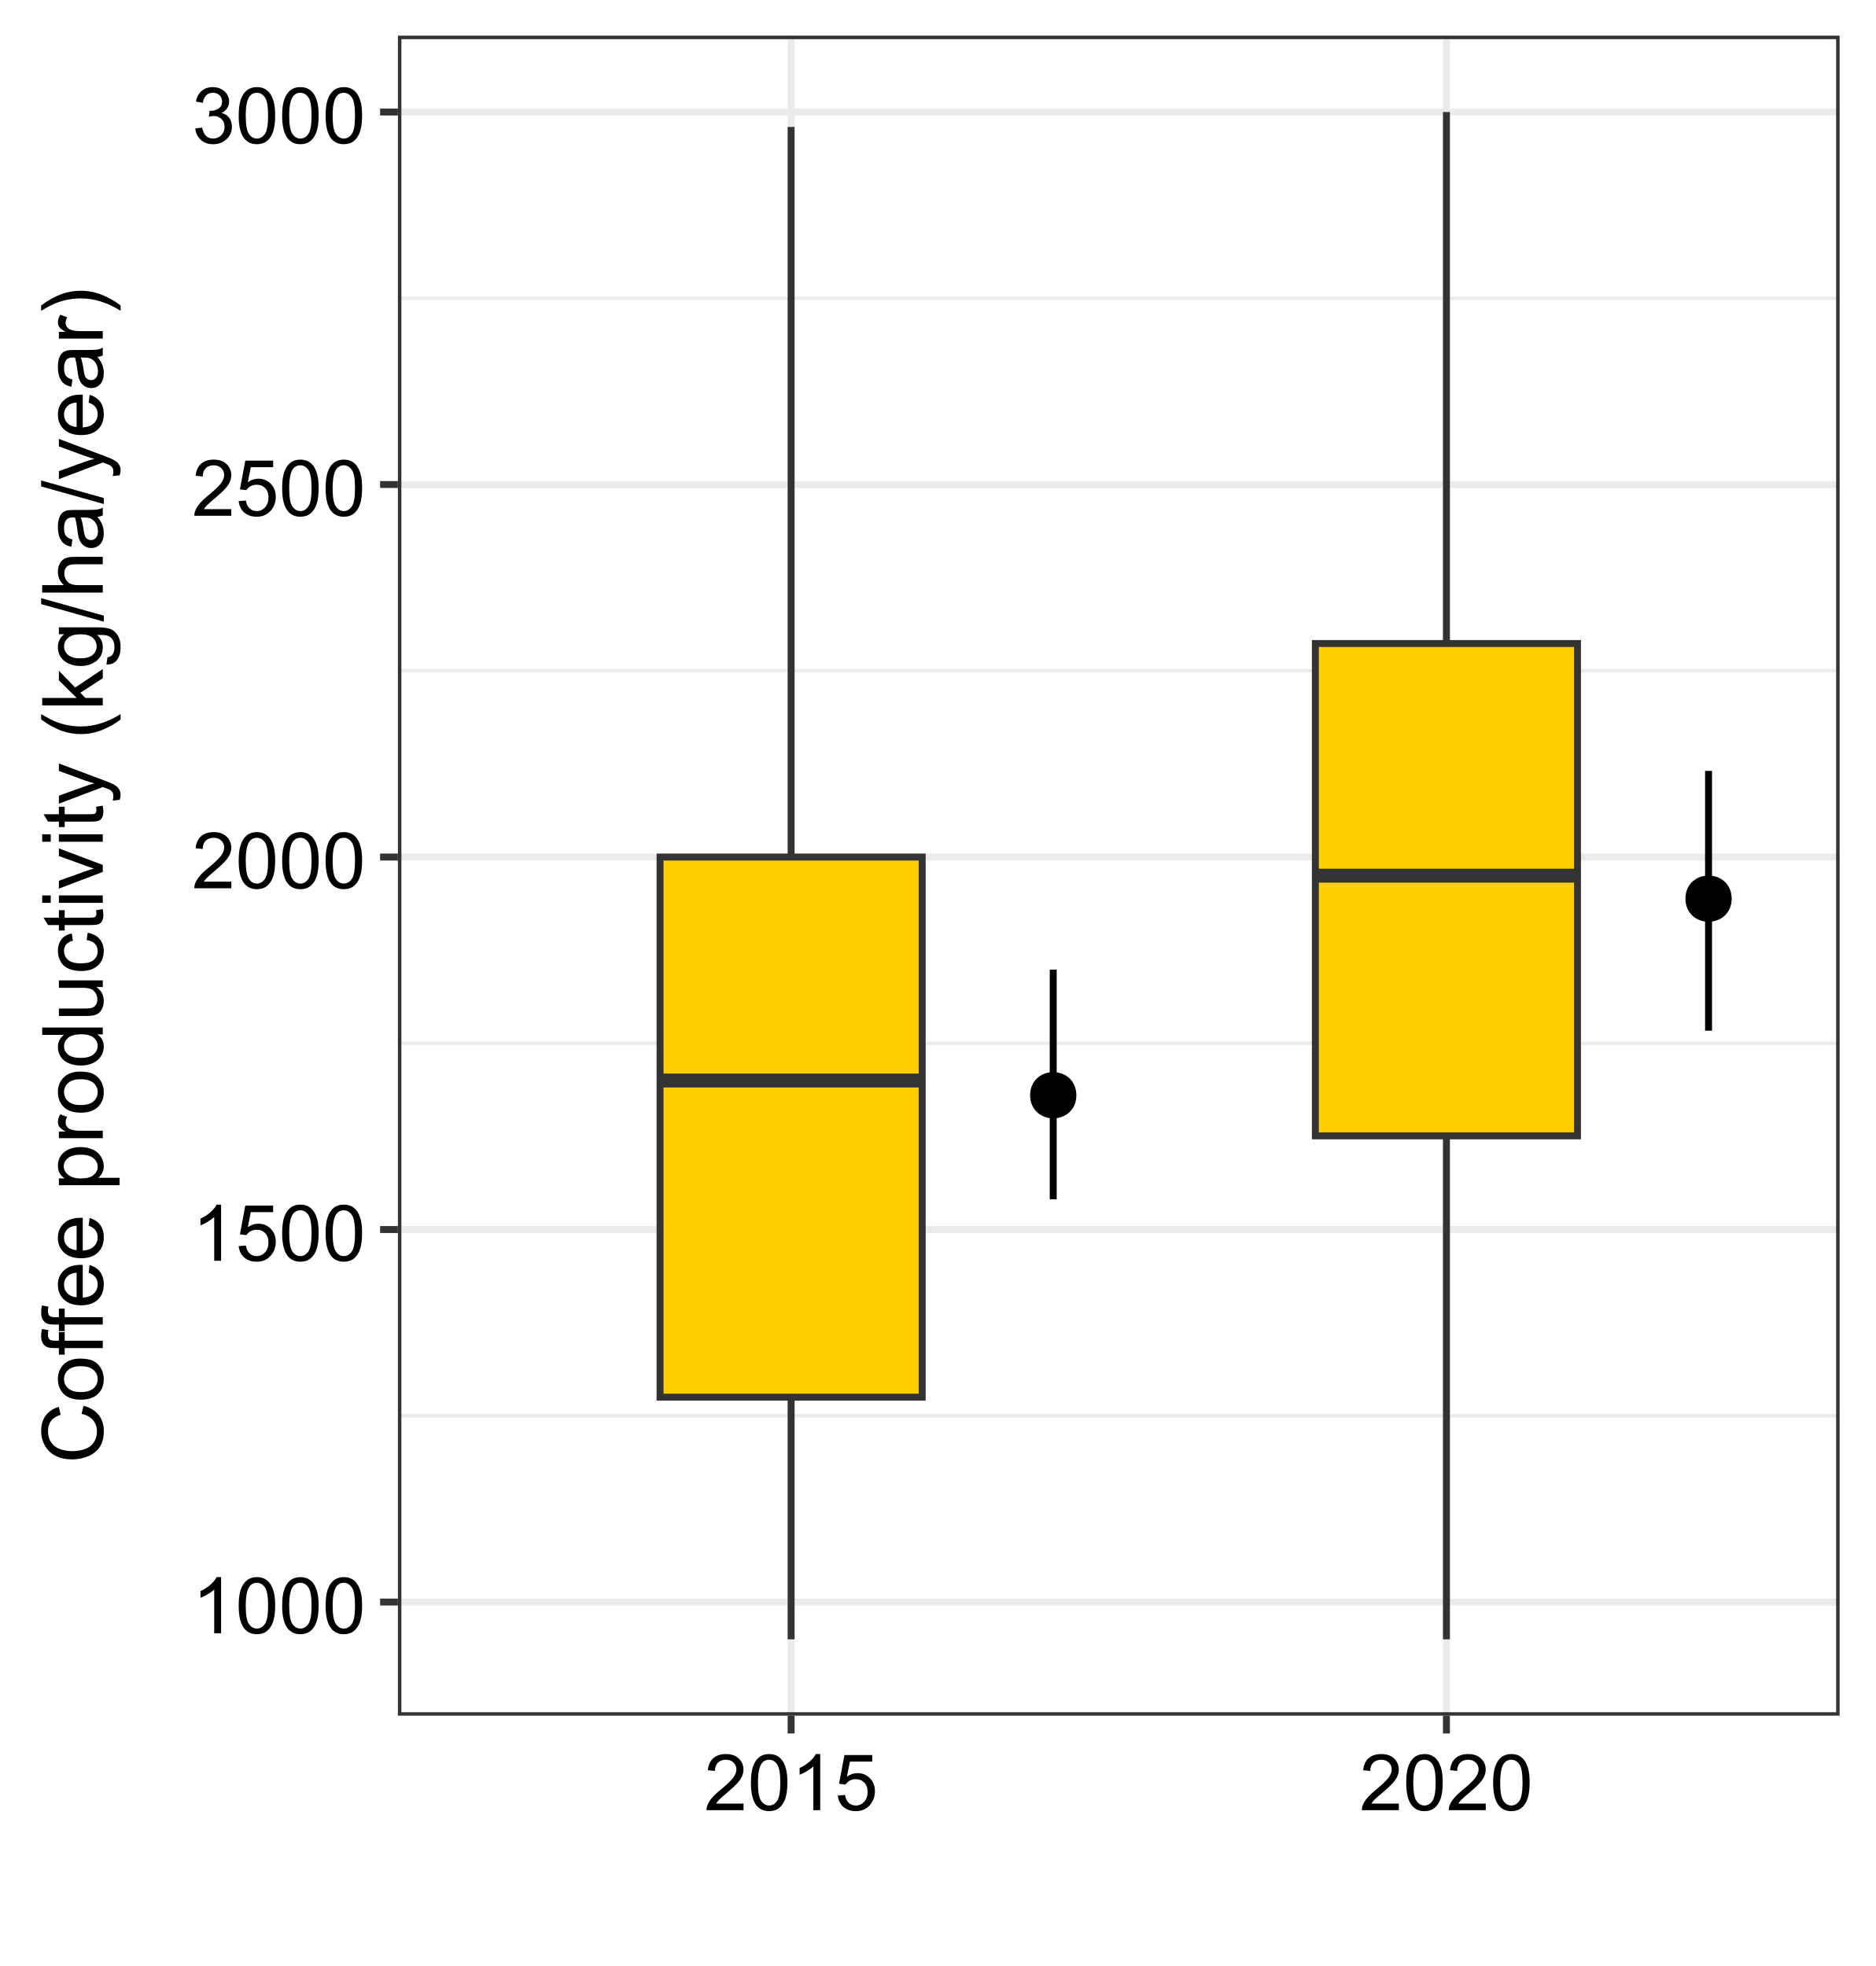
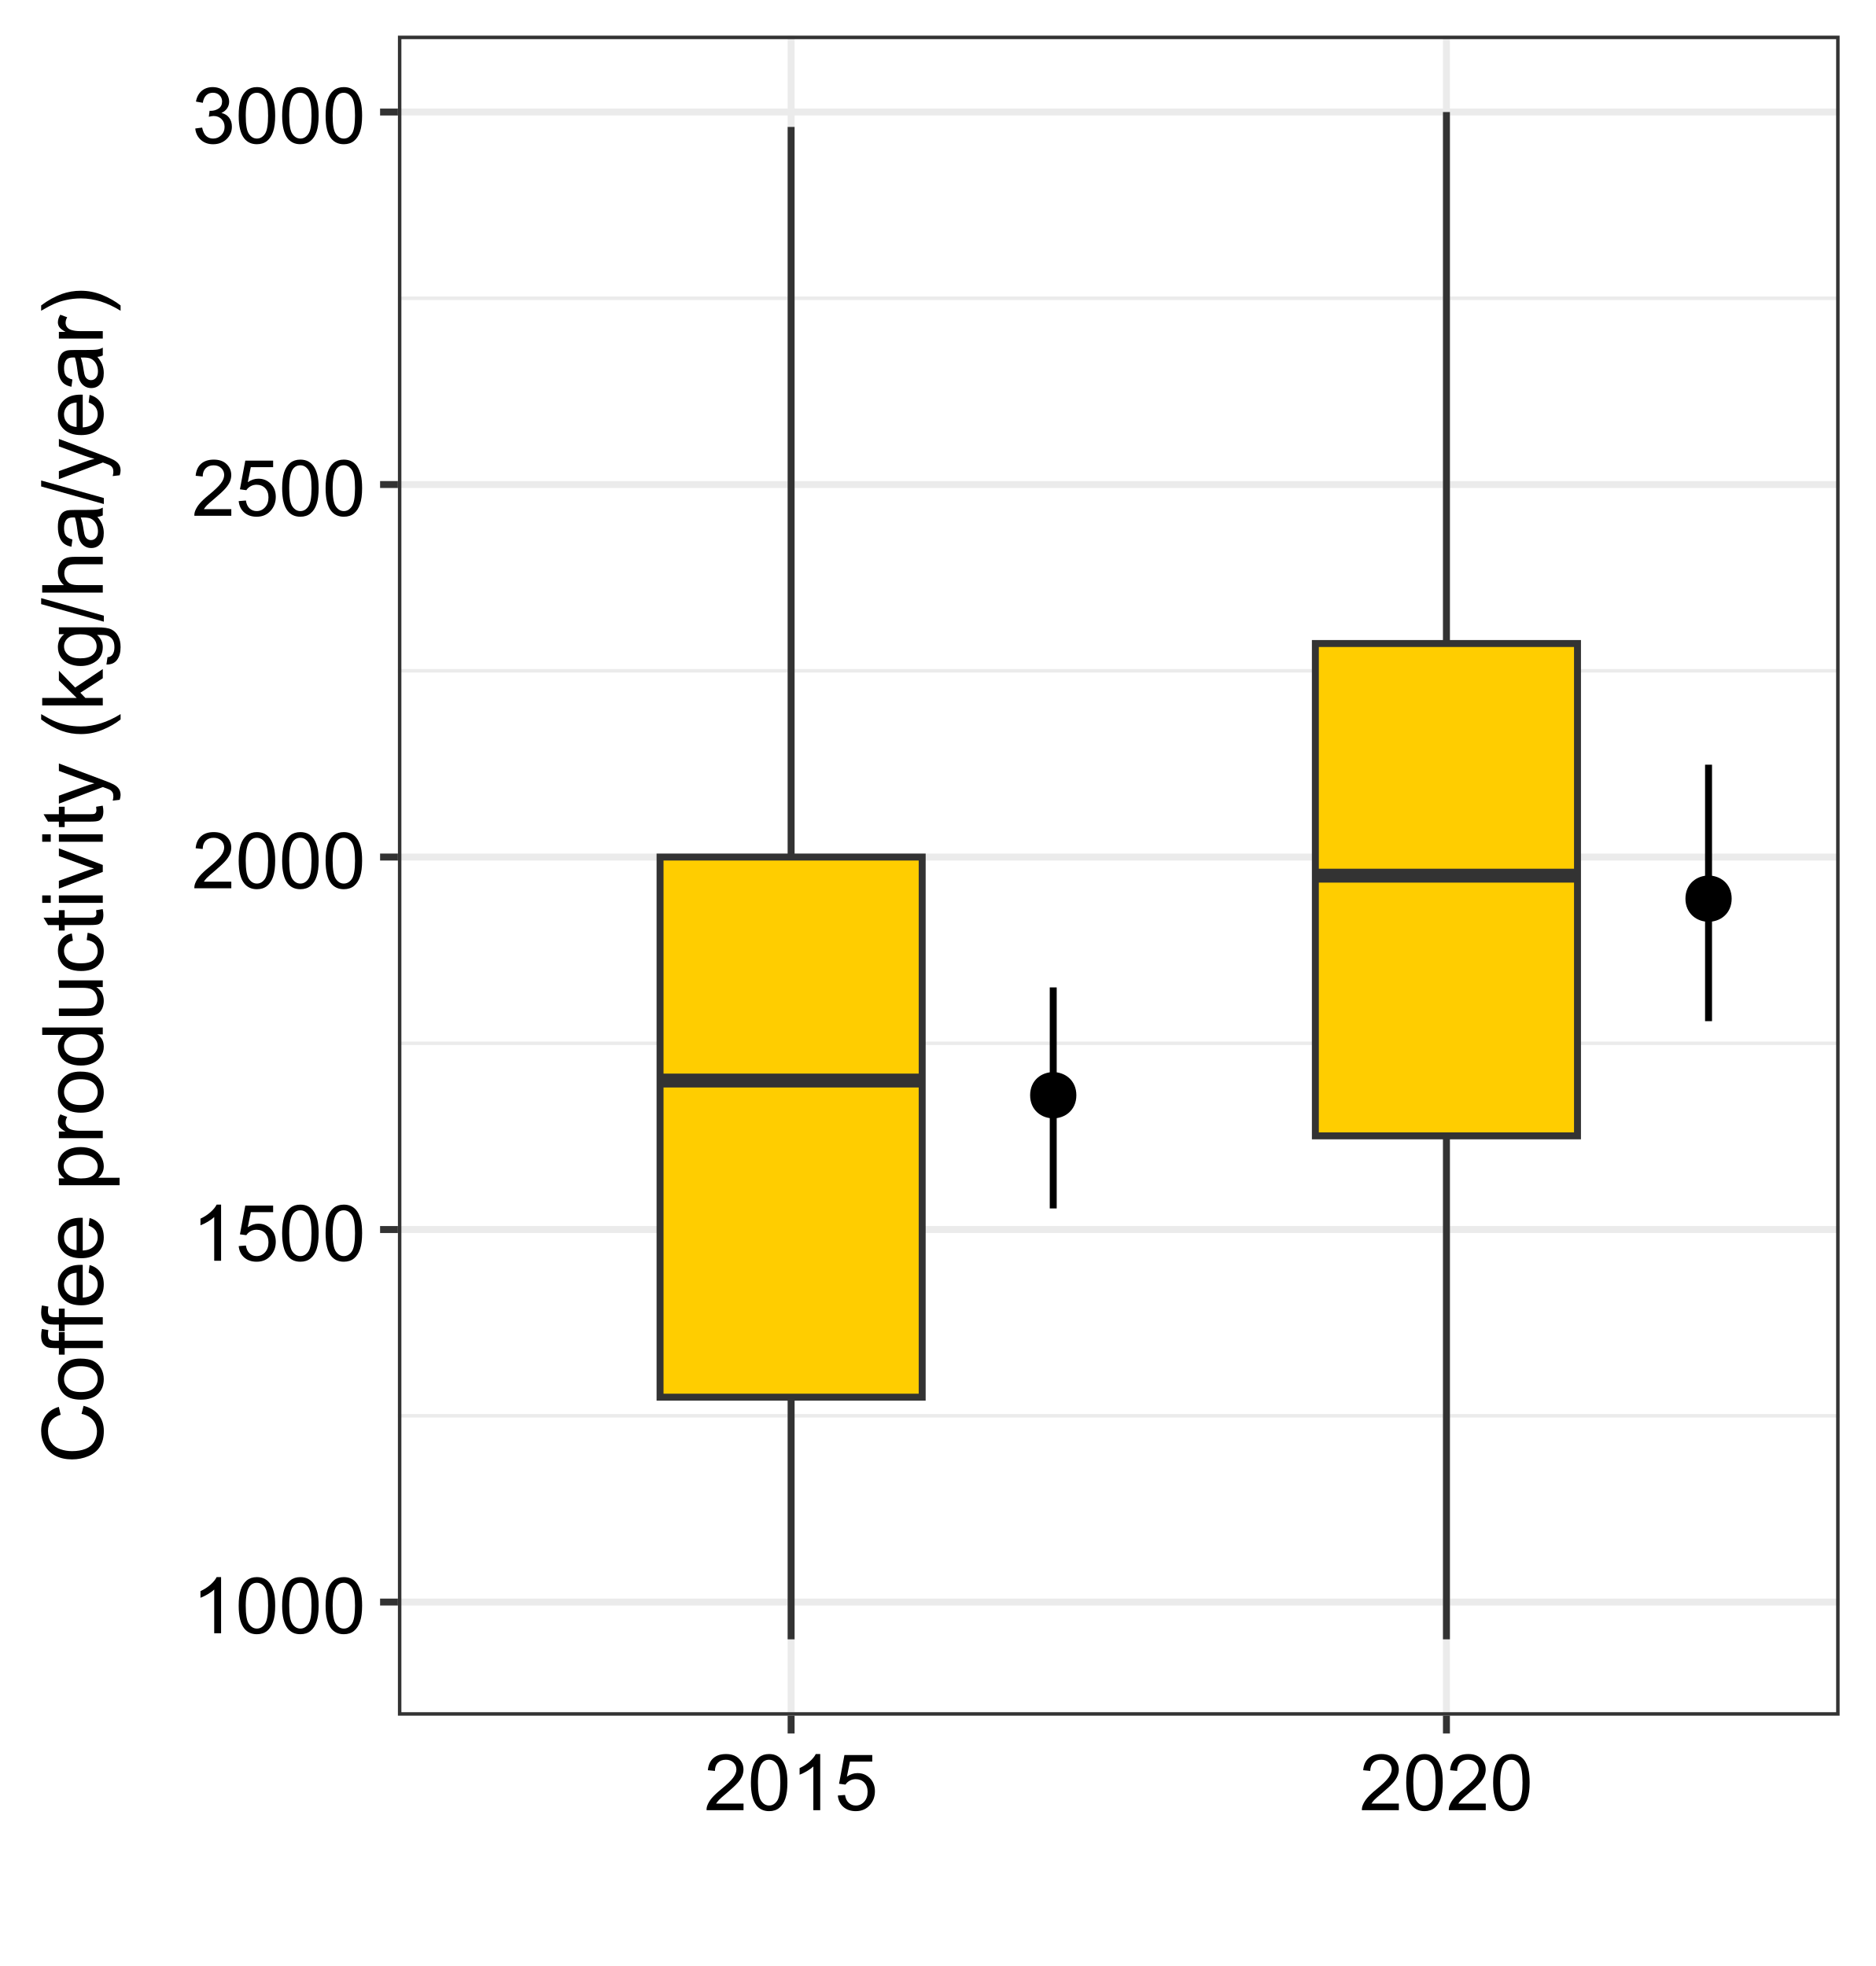
<svg xmlns="http://www.w3.org/2000/svg" xmlns:xlink="http://www.w3.org/1999/xlink" width="288" height="302" viewBox="0 0 288 302">
  <defs>
    <g>
      <g id="glyph-0-0">
        <path d="M 4.469 0 L 3.414 0 L 3.414 -6.719 C 3.16 -6.477 2.828 -6.234 2.418 -5.992 C 2.004 -5.75 1.633 -5.57 1.305 -5.449 L 1.305 -6.469 C 1.895 -6.746 2.41 -7.082 2.852 -7.477 C 3.293 -7.871 3.605 -8.254 3.789 -8.625 L 4.469 -8.625 Z M 4.469 0 " />
      </g>
      <g id="glyph-0-1">
        <path d="M 0.5 -4.234 C 0.5 -5.25 0.602 -6.07 0.812 -6.688 C 1.02 -7.309 1.332 -7.785 1.742 -8.121 C 2.156 -8.457 2.672 -8.625 3.297 -8.625 C 3.758 -8.625 4.164 -8.531 4.512 -8.348 C 4.859 -8.16 5.145 -7.895 5.375 -7.543 C 5.598 -7.195 5.777 -6.77 5.906 -6.266 C 6.035 -5.766 6.102 -5.086 6.102 -4.234 C 6.102 -3.227 5.996 -2.414 5.789 -1.797 C 5.582 -1.176 5.273 -0.699 4.859 -0.359 C 4.449 -0.023 3.926 0.148 3.297 0.148 C 2.469 0.148 1.82 -0.152 1.348 -0.742 C 0.781 -1.461 0.5 -2.621 0.5 -4.234 M 1.582 -4.234 C 1.582 -2.824 1.746 -1.887 2.078 -1.422 C 2.406 -0.953 2.812 -0.719 3.297 -0.719 C 3.781 -0.719 4.191 -0.953 4.52 -1.422 C 4.852 -1.891 5.016 -2.828 5.016 -4.234 C 5.016 -5.648 4.852 -6.59 4.52 -7.055 C 4.191 -7.52 3.781 -7.75 3.289 -7.75 C 2.801 -7.75 2.414 -7.547 2.125 -7.137 C 1.766 -6.613 1.582 -5.645 1.582 -4.234 Z M 1.582 -4.234 " />
      </g>
      <g id="glyph-0-2">
        <path d="M 0.5 -2.25 L 1.605 -2.344 C 1.688 -1.805 1.879 -1.398 2.176 -1.129 C 2.477 -0.855 2.836 -0.719 3.258 -0.719 C 3.766 -0.719 4.195 -0.91 4.547 -1.297 C 4.898 -1.676 5.074 -2.188 5.074 -2.82 C 5.074 -3.418 4.906 -3.895 4.566 -4.242 C 4.23 -4.59 3.785 -4.762 3.242 -4.766 C 2.898 -4.762 2.594 -4.688 2.32 -4.531 C 2.047 -4.379 1.832 -4.18 1.676 -3.93 L 0.688 -4.062 L 1.516 -8.473 L 5.789 -8.473 L 5.789 -7.465 L 2.359 -7.465 L 1.898 -5.156 C 2.414 -5.516 2.953 -5.695 3.523 -5.695 C 4.273 -5.695 4.906 -5.434 5.422 -4.914 C 5.938 -4.395 6.195 -3.727 6.195 -2.914 C 6.195 -2.133 5.965 -1.461 5.516 -0.898 C 4.961 -0.203 4.211 0.148 3.258 0.148 C 2.477 0.148 1.84 -0.074 1.344 -0.508 C 0.852 -0.945 0.57 -1.527 0.5 -2.25 Z M 0.5 -2.25 " />
      </g>
      <g id="glyph-0-3">
        <path d="M 6.039 -1.016 L 6.039 0 L 0.363 0 C 0.355 -0.254 0.395 -0.5 0.484 -0.734 C 0.629 -1.117 0.863 -1.5 1.18 -1.875 C 1.5 -2.25 1.957 -2.684 2.562 -3.176 C 3.492 -3.941 4.125 -4.547 4.453 -4.996 C 4.781 -5.441 4.945 -5.867 4.945 -6.266 C 4.945 -6.68 4.797 -7.035 4.496 -7.32 C 4.199 -7.609 3.809 -7.75 3.328 -7.75 C 2.82 -7.75 2.414 -7.602 2.109 -7.297 C 1.805 -6.992 1.648 -6.57 1.648 -6.031 L 0.562 -6.141 C 0.637 -6.949 0.918 -7.566 1.398 -7.988 C 1.883 -8.414 2.535 -8.625 3.352 -8.625 C 4.176 -8.625 4.828 -8.398 5.309 -7.938 C 5.789 -7.484 6.031 -6.914 6.031 -6.242 C 6.031 -5.895 5.957 -5.559 5.82 -5.227 C 5.676 -4.895 5.445 -4.543 5.117 -4.18 C 4.793 -3.809 4.25 -3.305 3.492 -2.664 C 2.859 -2.133 2.453 -1.773 2.273 -1.586 C 2.094 -1.395 1.945 -1.203 1.828 -1.016 Z M 6.039 -1.016 " />
      </g>
      <g id="glyph-0-4">
        <path d="M 0.504 -2.266 L 1.559 -2.406 C 1.68 -1.812 1.887 -1.379 2.176 -1.117 C 2.469 -0.852 2.82 -0.719 3.242 -0.719 C 3.734 -0.719 4.156 -0.891 4.496 -1.234 C 4.84 -1.578 5.008 -2.004 5.008 -2.516 C 5.008 -2.996 4.852 -3.398 4.535 -3.711 C 4.219 -4.027 3.816 -4.184 3.328 -4.184 C 3.129 -4.184 2.879 -4.145 2.586 -4.066 L 2.703 -4.992 C 2.773 -4.984 2.828 -4.98 2.871 -4.98 C 3.32 -4.98 3.723 -5.098 4.086 -5.332 C 4.441 -5.566 4.621 -5.926 4.625 -6.414 C 4.621 -6.805 4.492 -7.121 4.23 -7.375 C 3.969 -7.629 3.629 -7.758 3.219 -7.758 C 2.805 -7.758 2.465 -7.629 2.191 -7.371 C 1.918 -7.113 1.742 -6.727 1.664 -6.211 L 0.609 -6.398 C 0.738 -7.105 1.031 -7.652 1.488 -8.043 C 1.945 -8.43 2.516 -8.625 3.195 -8.625 C 3.664 -8.625 4.094 -8.523 4.488 -8.324 C 4.883 -8.121 5.184 -7.848 5.395 -7.5 C 5.602 -7.152 5.707 -6.781 5.707 -6.391 C 5.707 -6.02 5.609 -5.684 5.406 -5.379 C 5.211 -5.074 4.914 -4.832 4.523 -4.652 C 5.031 -4.535 5.426 -4.293 5.707 -3.922 C 5.988 -3.555 6.129 -3.09 6.129 -2.539 C 6.129 -1.789 5.855 -1.152 5.309 -0.629 C 4.762 -0.109 4.07 0.152 3.234 0.152 C 2.48 0.152 1.855 -0.074 1.355 -0.523 C 0.859 -0.969 0.574 -1.555 0.504 -2.266 Z M 0.504 -2.266 " />
      </g>
      <g id="glyph-1-0">
        <path d="M -3.262 -7.641 L -2.953 -8.875 C -1.941 -8.617 -1.168 -8.152 -0.637 -7.48 C -0.105 -6.809 0.16 -5.988 0.16 -5.02 C 0.16 -4.02 -0.047 -3.203 -0.453 -2.574 C -0.863 -1.945 -1.453 -1.469 -2.227 -1.141 C -3.004 -0.812 -3.836 -0.648 -4.723 -0.648 C -5.691 -0.648 -6.535 -0.832 -7.258 -1.203 C -7.98 -1.574 -8.527 -2.102 -8.902 -2.785 C -9.277 -3.469 -9.465 -4.219 -9.465 -5.039 C -9.465 -5.973 -9.227 -6.754 -8.754 -7.391 C -8.281 -8.023 -7.613 -8.465 -6.754 -8.715 L -6.469 -7.504 C -7.145 -7.289 -7.637 -6.973 -7.945 -6.562 C -8.258 -6.152 -8.41 -5.637 -8.41 -5.016 C -8.41 -4.301 -8.238 -3.703 -7.898 -3.223 C -7.555 -2.742 -7.094 -2.402 -6.516 -2.211 C -5.938 -2.016 -5.344 -1.918 -4.73 -1.918 C -3.938 -1.918 -3.246 -2.031 -2.656 -2.262 C -2.066 -2.492 -1.625 -2.852 -1.332 -3.34 C -1.039 -3.824 -0.895 -4.352 -0.895 -4.918 C -0.895 -5.609 -1.094 -6.191 -1.492 -6.672 C -1.891 -7.148 -2.48 -7.473 -3.262 -7.641 Z M -3.262 -7.641 " />
      </g>
      <g id="glyph-1-1">
        <path d="M -3.371 -0.434 C -4.617 -0.434 -5.543 -0.777 -6.145 -1.473 C -6.645 -2.051 -6.895 -2.758 -6.895 -3.594 C -6.895 -4.52 -6.59 -5.277 -5.984 -5.867 C -5.375 -6.453 -4.535 -6.746 -3.465 -6.746 C -2.598 -6.746 -1.914 -6.617 -1.418 -6.355 C -0.922 -6.098 -0.535 -5.719 -0.262 -5.223 C 0.016 -4.723 0.152 -4.18 0.152 -3.594 C 0.152 -2.648 -0.148 -1.887 -0.754 -1.305 C -1.359 -0.723 -2.23 -0.434 -3.371 -0.434 M -3.371 -1.605 C -2.508 -1.605 -1.859 -1.793 -1.43 -2.172 C -1 -2.547 -0.785 -3.023 -0.785 -3.594 C -0.785 -4.16 -1.004 -4.633 -1.434 -5.008 C -1.867 -5.387 -2.523 -5.574 -3.41 -5.574 C -4.242 -5.574 -4.875 -5.383 -5.305 -5.004 C -5.734 -4.625 -5.949 -4.156 -5.949 -3.594 C -5.949 -3.023 -5.734 -2.547 -5.305 -2.172 C -4.879 -1.793 -4.234 -1.605 -3.371 -1.605 Z M -3.371 -1.605 " />
      </g>
      <g id="glyph-1-2">
        <path d="M 0 -1.129 L -5.852 -1.129 L -5.852 -0.121 L -6.742 -0.121 L -6.742 -1.129 L -7.457 -1.129 C -7.91 -1.129 -8.246 -1.172 -8.469 -1.25 C -8.766 -1.359 -9.004 -1.555 -9.188 -1.832 C -9.371 -2.109 -9.465 -2.496 -9.465 -2.996 C -9.465 -3.316 -9.426 -3.672 -9.352 -4.062 L -8.352 -3.891 C -8.395 -3.652 -8.418 -3.43 -8.418 -3.219 C -8.418 -2.871 -8.344 -2.625 -8.195 -2.48 C -8.047 -2.34 -7.77 -2.266 -7.363 -2.266 L -6.742 -2.266 L -6.742 -3.582 L -5.852 -3.582 L -5.852 -2.266 L 0 -2.266 Z M 0 -1.129 " />
      </g>
      <g id="glyph-1-3">
        <path d="M -2.172 -5.473 L -2.023 -6.652 C -1.336 -6.465 -0.801 -6.121 -0.418 -5.617 C -0.039 -5.113 0.152 -4.473 0.152 -3.688 C 0.152 -2.703 -0.152 -1.922 -0.758 -1.344 C -1.367 -0.766 -2.219 -0.477 -3.312 -0.477 C -4.449 -0.477 -5.328 -0.77 -5.953 -1.352 C -6.582 -1.938 -6.895 -2.695 -6.895 -3.625 C -6.895 -4.527 -6.586 -5.262 -5.973 -5.832 C -5.359 -6.406 -4.496 -6.691 -3.383 -6.691 C -3.316 -6.691 -3.215 -6.688 -3.078 -6.684 L -3.078 -1.656 C -2.34 -1.699 -1.77 -1.91 -1.379 -2.285 C -0.984 -2.66 -0.785 -3.133 -0.785 -3.695 C -0.785 -4.113 -0.898 -4.473 -1.117 -4.766 C -1.336 -5.062 -1.688 -5.297 -2.172 -5.473 M -4.02 -1.719 L -4.02 -5.484 C -4.586 -5.434 -5.012 -5.289 -5.293 -5.055 C -5.734 -4.688 -5.953 -4.219 -5.953 -3.637 C -5.953 -3.113 -5.777 -2.672 -5.426 -2.312 C -5.074 -1.957 -4.605 -1.758 -4.02 -1.719 Z M -4.02 -1.719 " />
      </g>
      <g id="glyph-1-4">
</g>
      <g id="glyph-1-5">
        <path d="M 2.582 -0.855 L -6.742 -0.855 L -6.742 -1.898 L -5.867 -1.898 C -6.207 -2.145 -6.465 -2.422 -6.637 -2.73 C -6.809 -3.039 -6.895 -3.414 -6.895 -3.852 C -6.895 -4.43 -6.746 -4.938 -6.449 -5.375 C -6.152 -5.816 -5.734 -6.148 -5.195 -6.375 C -4.656 -6.598 -4.066 -6.711 -3.422 -6.711 C -2.73 -6.711 -2.109 -6.586 -1.559 -6.34 C -1.008 -6.09 -0.582 -5.73 -0.289 -5.258 C 0.004 -4.789 0.152 -4.289 0.152 -3.77 C 0.152 -3.391 0.07 -3.047 -0.09 -2.746 C -0.25 -2.441 -0.453 -2.195 -0.699 -2 L 2.582 -2 L 2.582 -0.855 M -3.332 -1.891 C -2.465 -1.891 -1.824 -2.066 -1.41 -2.418 C -0.996 -2.77 -0.785 -3.195 -0.785 -3.695 C -0.785 -4.203 -1 -4.637 -1.43 -5 C -1.859 -5.359 -2.527 -5.543 -3.426 -5.543 C -4.285 -5.543 -4.93 -5.363 -5.359 -5.012 C -5.785 -4.656 -6 -4.234 -6 -3.746 C -6 -3.258 -5.77 -2.828 -5.316 -2.453 C -4.859 -2.078 -4.199 -1.891 -3.332 -1.891 Z M -3.332 -1.891 " />
      </g>
      <g id="glyph-1-6">
        <path d="M 0 -0.844 L -6.742 -0.844 L -6.742 -1.871 L -5.719 -1.871 C -6.199 -2.137 -6.512 -2.379 -6.664 -2.598 C -6.816 -2.82 -6.895 -3.066 -6.895 -3.332 C -6.895 -3.719 -6.77 -4.109 -6.523 -4.508 L -5.465 -4.113 C -5.629 -3.836 -5.711 -3.555 -5.711 -3.277 C -5.711 -3.027 -5.637 -2.801 -5.488 -2.602 C -5.336 -2.402 -5.129 -2.262 -4.863 -2.176 C -4.457 -2.051 -4.012 -1.988 -3.531 -1.988 L 0 -1.988 Z M 0 -0.844 " />
      </g>
      <g id="glyph-1-7">
        <path d="M 0 -5.23 L -0.852 -5.23 C -0.184 -4.805 0.152 -4.176 0.152 -3.344 C 0.152 -2.809 0.004 -2.312 -0.293 -1.863 C -0.59 -1.414 -1 -1.062 -1.531 -0.816 C -2.062 -0.566 -2.676 -0.445 -3.363 -0.445 C -4.039 -0.445 -4.648 -0.555 -5.195 -0.781 C -5.742 -1.004 -6.164 -1.34 -6.457 -1.789 C -6.746 -2.238 -6.895 -2.738 -6.895 -3.293 C -6.895 -3.699 -6.809 -4.062 -6.637 -4.379 C -6.465 -4.695 -6.242 -4.957 -5.969 -5.156 L -9.305 -5.156 L -9.305 -6.289 L 0 -6.289 L 0 -5.23 M -3.363 -1.617 C -2.5 -1.617 -1.855 -1.801 -1.43 -2.164 C -1 -2.527 -0.785 -2.957 -0.785 -3.453 C -0.785 -3.953 -0.992 -4.375 -1.398 -4.727 C -1.809 -5.074 -2.43 -5.25 -3.27 -5.25 C -4.191 -5.25 -4.867 -5.07 -5.301 -4.715 C -5.73 -4.359 -5.949 -3.922 -5.949 -3.402 C -5.949 -2.895 -5.742 -2.469 -5.324 -2.129 C -4.91 -1.789 -4.258 -1.617 -3.363 -1.617 Z M -3.363 -1.617 " />
      </g>
      <g id="glyph-1-8">
        <path d="M 0 -5.273 L -0.988 -5.273 C -0.227 -4.75 0.152 -4.039 0.152 -3.137 C 0.152 -2.738 0.074 -2.367 -0.074 -2.023 C -0.227 -1.676 -0.422 -1.422 -0.652 -1.254 C -0.883 -1.086 -1.164 -0.969 -1.5 -0.902 C -1.723 -0.855 -2.078 -0.832 -2.562 -0.832 L -6.742 -0.832 L -6.742 -1.973 L -3.004 -1.973 C -2.406 -1.973 -2.004 -1.996 -1.797 -2.043 C -1.496 -2.117 -1.262 -2.27 -1.09 -2.5 C -0.918 -2.734 -0.832 -3.023 -0.832 -3.363 C -0.832 -3.707 -0.918 -4.027 -1.094 -4.328 C -1.27 -4.629 -1.508 -4.844 -1.812 -4.969 C -2.113 -5.094 -2.555 -5.156 -3.129 -5.156 L -6.742 -5.156 L -6.742 -6.297 L 0 -6.297 Z M 0 -5.273 " />
      </g>
      <g id="glyph-1-9">
        <path d="M -2.469 -5.258 L -2.324 -6.379 C -1.547 -6.258 -0.941 -5.941 -0.504 -5.438 C -0.066 -4.93 0.152 -4.309 0.152 -3.574 C 0.152 -2.652 -0.148 -1.91 -0.754 -1.348 C -1.355 -0.789 -2.219 -0.508 -3.344 -0.508 C -4.074 -0.508 -4.711 -0.629 -5.258 -0.871 C -5.801 -1.109 -6.211 -1.477 -6.484 -1.973 C -6.758 -2.465 -6.895 -3 -6.895 -3.582 C -6.895 -4.312 -6.707 -4.91 -6.34 -5.375 C -5.969 -5.844 -5.441 -6.141 -4.762 -6.273 L -4.59 -5.16 C -5.043 -5.055 -5.383 -4.867 -5.609 -4.598 C -5.84 -4.332 -5.953 -4.004 -5.953 -3.625 C -5.953 -3.051 -5.746 -2.582 -5.336 -2.223 C -4.922 -1.863 -4.27 -1.684 -3.375 -1.684 C -2.473 -1.684 -1.812 -1.855 -1.402 -2.203 C -0.992 -2.551 -0.785 -3.004 -0.785 -3.562 C -0.785 -4.008 -0.926 -4.383 -1.199 -4.684 C -1.477 -4.984 -1.898 -5.176 -2.469 -5.258 Z M -2.469 -5.258 " />
      </g>
      <g id="glyph-1-10">
        <path d="M -1.023 -3.352 L -0.012 -3.516 C 0.055 -3.195 0.09 -2.906 0.09 -2.652 C 0.09 -2.238 0.023 -1.918 -0.109 -1.688 C -0.238 -1.461 -0.41 -1.301 -0.625 -1.207 C -0.84 -1.113 -1.289 -1.066 -1.973 -1.066 L -5.852 -1.066 L -5.852 -0.23 L -6.742 -0.23 L -6.742 -1.066 L -8.41 -1.066 L -9.098 -2.203 L -6.742 -2.203 L -6.742 -3.352 L -5.852 -3.352 L -5.852 -2.203 L -1.91 -2.203 C -1.586 -2.203 -1.375 -2.223 -1.281 -2.262 C -1.188 -2.305 -1.113 -2.367 -1.059 -2.461 C -1.004 -2.551 -0.977 -2.68 -0.977 -2.852 C -0.977 -2.977 -0.992 -3.145 -1.023 -3.352 Z M -1.023 -3.352 " />
      </g>
      <g id="glyph-1-11">
        <path d="M -7.992 -0.863 L -9.305 -0.863 L -9.305 -2.008 L -7.992 -2.008 L -7.992 -0.863 M 0 -0.863 L -6.742 -0.863 L -6.742 -2.008 L 0 -2.008 Z M 0 -0.863 " />
      </g>
      <g id="glyph-1-12">
        <path d="M 0 -2.73 L -6.742 -0.164 L -6.742 -1.371 L -2.703 -2.82 C -2.27 -2.977 -1.816 -3.117 -1.344 -3.25 C -1.699 -3.352 -2.129 -3.492 -2.629 -3.676 L -6.742 -5.172 L -6.742 -6.348 L 0 -3.797 Z M 0 -2.73 " />
      </g>
      <g id="glyph-1-13">
        <path d="M 2.598 -0.805 L 1.523 -0.68 C 1.59 -0.93 1.625 -1.148 1.625 -1.332 C 1.625 -1.586 1.582 -1.789 1.5 -1.941 C 1.414 -2.094 1.293 -2.219 1.145 -2.316 C 1.027 -2.391 0.746 -2.504 0.293 -2.664 C 0.23 -2.688 0.137 -2.723 0.012 -2.766 L -6.742 -0.211 L -6.742 -1.441 L -2.836 -2.844 C -2.344 -3.027 -1.82 -3.188 -1.277 -3.332 C -1.801 -3.465 -2.312 -3.621 -2.812 -3.801 L -6.742 -5.242 L -6.742 -6.387 L 0.113 -3.82 C 0.855 -3.547 1.363 -3.332 1.645 -3.18 C 2.02 -2.977 2.297 -2.746 2.473 -2.48 C 2.648 -2.219 2.734 -1.906 2.734 -1.543 C 2.734 -1.324 2.688 -1.078 2.598 -0.805 Z M 2.598 -0.805 " />
      </g>
      <g id="glyph-1-14">
        <path d="M 2.734 -3.039 C 1.941 -2.41 1.008 -1.875 -0.059 -1.441 C -1.125 -1.004 -2.227 -0.789 -3.371 -0.789 C -4.379 -0.789 -5.344 -0.949 -6.266 -1.277 C -7.336 -1.656 -8.402 -2.246 -9.465 -3.039 L -9.465 -3.859 C -8.586 -3.348 -7.957 -3.008 -7.578 -2.844 C -6.996 -2.586 -6.387 -2.383 -5.75 -2.234 C -4.961 -2.051 -4.164 -1.961 -3.363 -1.961 C -1.328 -1.961 0.703 -2.594 2.734 -3.859 Z M 2.734 -3.039 " />
      </g>
      <g id="glyph-1-15">
        <path d="M 0 -0.863 L -9.305 -0.863 L -9.305 -2.008 L -4 -2.008 L -6.742 -4.711 L -6.742 -6.188 L -4.242 -3.613 L 0 -6.449 L 0 -5.039 L -3.445 -2.812 L -2.672 -2.008 L 0 -2.008 Z M 0 -0.863 " />
      </g>
      <g id="glyph-1-16">
        <path d="M 0.559 -0.648 L 0.723 -1.758 C 1.066 -1.805 1.316 -1.934 1.473 -2.145 C 1.684 -2.43 1.789 -2.816 1.789 -3.309 C 1.789 -3.836 1.684 -4.246 1.473 -4.531 C 1.262 -4.82 0.965 -5.016 0.586 -5.117 C 0.352 -5.176 -0.137 -5.203 -0.883 -5.199 C -0.293 -4.699 0 -4.078 0 -3.332 C 0 -2.406 -0.336 -1.688 -1.004 -1.18 C -1.672 -0.672 -2.473 -0.418 -3.41 -0.418 C -4.051 -0.418 -4.645 -0.535 -5.188 -0.77 C -5.734 -1 -6.152 -1.34 -6.449 -1.781 C -6.746 -2.223 -6.895 -2.742 -6.895 -3.34 C -6.895 -4.133 -6.57 -4.789 -5.93 -5.305 L -6.742 -5.305 L -6.742 -6.359 L -0.914 -6.359 C 0.137 -6.359 0.879 -6.254 1.316 -6.039 C 1.754 -5.824 2.102 -5.488 2.355 -5.023 C 2.609 -4.562 2.734 -3.992 2.734 -3.312 C 2.734 -2.508 2.555 -1.859 2.191 -1.363 C 1.832 -0.871 1.285 -0.629 0.559 -0.648 M -3.492 -1.594 C -2.605 -1.594 -1.961 -1.77 -1.555 -2.121 C -1.148 -2.473 -0.945 -2.91 -0.945 -3.441 C -0.945 -3.965 -1.148 -4.406 -1.551 -4.762 C -1.957 -5.117 -2.59 -5.293 -3.453 -5.293 C -4.277 -5.293 -4.898 -5.109 -5.32 -4.746 C -5.738 -4.379 -5.949 -3.938 -5.949 -3.422 C -5.949 -2.914 -5.742 -2.48 -5.328 -2.125 C -4.918 -1.77 -4.305 -1.594 -3.492 -1.594 Z M -3.492 -1.594 " />
      </g>
      <g id="glyph-1-17">
        <path d="M 0.16 0 L -9.465 -2.699 L -9.465 -3.613 L 0.16 -0.922 Z M 0.16 0 " />
      </g>
      <g id="glyph-1-18">
        <path d="M 0 -0.855 L -9.305 -0.855 L -9.305 -2 L -5.969 -2 C -6.586 -2.531 -6.895 -3.207 -6.895 -4.02 C -6.895 -4.516 -6.797 -4.953 -6.598 -5.32 C -6.402 -5.688 -6.129 -5.949 -5.781 -6.109 C -5.438 -6.27 -4.934 -6.348 -4.273 -6.348 L 0 -6.348 L 0 -5.203 L -4.273 -5.203 C -4.844 -5.203 -5.258 -5.082 -5.52 -4.832 C -5.781 -4.586 -5.91 -4.234 -5.91 -3.785 C -5.91 -3.445 -5.82 -3.125 -5.645 -2.828 C -5.469 -2.531 -5.234 -2.316 -4.934 -2.191 C -4.633 -2.062 -4.219 -2 -3.688 -2 L 0 -2 Z M 0 -0.855 " />
      </g>
      <g id="glyph-1-19">
        <path d="M -0.832 -5.258 C -0.473 -4.832 -0.219 -4.426 -0.07 -4.035 C 0.078 -3.641 0.152 -3.223 0.152 -2.773 C 0.152 -2.035 -0.027 -1.465 -0.391 -1.066 C -0.754 -0.668 -1.215 -0.469 -1.777 -0.469 C -2.109 -0.469 -2.41 -0.543 -2.684 -0.695 C -2.953 -0.844 -3.172 -1.043 -3.34 -1.285 C -3.504 -1.527 -3.629 -1.805 -3.715 -2.109 C -3.773 -2.332 -3.828 -2.672 -3.883 -3.125 C -3.996 -4.047 -4.125 -4.727 -4.277 -5.16 C -4.434 -5.164 -4.535 -5.168 -4.578 -5.168 C -5.043 -5.168 -5.371 -5.059 -5.562 -4.844 C -5.82 -4.551 -5.949 -4.117 -5.949 -3.543 C -5.949 -3.004 -5.855 -2.609 -5.664 -2.352 C -5.477 -2.098 -5.145 -1.906 -4.664 -1.785 L -4.816 -0.668 C -5.297 -0.77 -5.684 -0.934 -5.977 -1.168 C -6.27 -1.402 -6.496 -1.738 -6.656 -2.176 C -6.812 -2.617 -6.895 -3.129 -6.895 -3.707 C -6.895 -4.281 -6.824 -4.75 -6.691 -5.109 C -6.555 -5.469 -6.383 -5.734 -6.18 -5.902 C -5.973 -6.074 -5.715 -6.191 -5.402 -6.258 C -5.207 -6.297 -4.855 -6.316 -4.348 -6.316 L -2.824 -6.316 C -1.762 -6.316 -1.09 -6.34 -0.809 -6.391 C -0.527 -6.438 -0.258 -6.535 0 -6.68 L 0 -5.484 C -0.238 -5.367 -0.516 -5.289 -0.832 -5.258 M -3.383 -5.16 C -3.215 -4.746 -3.07 -4.125 -2.953 -3.293 C -2.883 -2.824 -2.809 -2.492 -2.723 -2.297 C -2.637 -2.102 -2.516 -1.953 -2.352 -1.848 C -2.188 -1.742 -2.008 -1.688 -1.809 -1.688 C -1.504 -1.688 -1.25 -1.805 -1.047 -2.035 C -0.844 -2.266 -0.742 -2.602 -0.742 -3.047 C -0.742 -3.488 -0.84 -3.879 -1.031 -4.223 C -1.223 -4.562 -1.488 -4.816 -1.82 -4.977 C -2.078 -5.098 -2.461 -5.16 -2.965 -5.16 Z M -3.383 -5.16 " />
      </g>
      <g id="glyph-1-20">
        <path d="M 2.734 -1.605 L 2.734 -0.785 C 0.703 -2.051 -1.328 -2.684 -3.363 -2.684 C -4.16 -2.684 -4.949 -2.594 -5.73 -2.414 C -6.367 -2.27 -6.977 -2.066 -7.559 -1.809 C -7.941 -1.645 -8.574 -1.305 -9.465 -0.789 L -9.465 -1.605 C -8.402 -2.402 -7.336 -2.988 -6.266 -3.371 C -5.344 -3.695 -4.379 -3.859 -3.371 -3.859 C -2.227 -3.859 -1.125 -3.641 -0.059 -3.203 C 1.008 -2.766 1.941 -2.23 2.734 -1.605 Z M 2.734 -1.605 " />
      </g>
    </g>
    <clipPath id="clip-0">
      <path clip-rule="nonzero" d="M 61.109 5.48 L 282.52 5.48 L 282.52 263.547 L 61.109 263.547 Z M 61.109 5.48 " />
    </clipPath>
    <clipPath id="clip-1">
      <path clip-rule="nonzero" d="M 61.109 217 L 282.52 217 L 282.52 218 L 61.109 218 Z M 61.109 217 " />
    </clipPath>
    <clipPath id="clip-2">
      <path clip-rule="nonzero" d="M 61.109 159 L 282.52 159 L 282.52 161 L 61.109 161 Z M 61.109 159 " />
    </clipPath>
    <clipPath id="clip-3">
      <path clip-rule="nonzero" d="M 61.109 102 L 282.52 102 L 282.52 104 L 61.109 104 Z M 61.109 102 " />
    </clipPath>
    <clipPath id="clip-4">
      <path clip-rule="nonzero" d="M 61.109 45 L 282.52 45 L 282.52 47 L 61.109 47 Z M 61.109 45 " />
    </clipPath>
    <clipPath id="clip-5">
      <path clip-rule="nonzero" d="M 61.109 245 L 282.52 245 L 282.52 247 L 61.109 247 Z M 61.109 245 " />
    </clipPath>
    <clipPath id="clip-6">
      <path clip-rule="nonzero" d="M 61.109 188 L 282.52 188 L 282.52 190 L 61.109 190 Z M 61.109 188 " />
    </clipPath>
    <clipPath id="clip-7">
      <path clip-rule="nonzero" d="M 61.109 131 L 282.52 131 L 282.52 133 L 61.109 133 Z M 61.109 131 " />
    </clipPath>
    <clipPath id="clip-8">
      <path clip-rule="nonzero" d="M 61.109 73 L 282.52 73 L 282.52 75 L 61.109 75 Z M 61.109 73 " />
    </clipPath>
    <clipPath id="clip-9">
      <path clip-rule="nonzero" d="M 61.109 16 L 282.52 16 L 282.52 18 L 61.109 18 Z M 61.109 16 " />
    </clipPath>
    <clipPath id="clip-10">
      <path clip-rule="nonzero" d="M 120 5.48 L 123 5.48 L 123 263.547 L 120 263.547 Z M 120 5.48 " />
    </clipPath>
    <clipPath id="clip-11">
      <path clip-rule="nonzero" d="M 221 5.48 L 223 5.48 L 223 263.547 L 221 263.547 Z M 221 5.48 " />
    </clipPath>
    <clipPath id="clip-12">
      <path clip-rule="nonzero" d="M 61.109 5.48 L 282.52 5.48 L 282.52 263.547 L 61.109 263.547 Z M 61.109 5.48 " />
    </clipPath>
  </defs>
  <rect x="-28.8" y="-30.2" width="345.6" height="362.4" fill="rgb(100%, 100%, 100%)" fill-opacity="1" />
  <rect x="-28.8" y="-30.2" width="345.6" height="362.4" fill="rgb(100%, 100%, 100%)" fill-opacity="1" />
  <path fill="none" stroke-width="1.067" stroke-linecap="round" stroke-linejoin="round" stroke="rgb(100%, 100%, 100%)" stroke-opacity="1" stroke-miterlimit="10" d="M 0 302 L 288 302 L 288 0 L 0 0 Z M 0 302 " />
  <g clip-path="url(#clip-0)">
    <path fill-rule="nonzero" fill="rgb(100%, 100%, 100%)" fill-opacity="1" d="M 61.109 263.547 L 282.52 263.547 L 282.52 5.48 L 61.109 5.48 Z M 61.109 263.547 " />
  </g>
  <g clip-path="url(#clip-1)">
    <path fill="none" stroke-width="0.533" stroke-linecap="butt" stroke-linejoin="round" stroke="rgb(92.157%, 92.157%, 92.157%)" stroke-opacity="1" stroke-miterlimit="10" d="M 61.109 217.48 L 282.52 217.48 " />
  </g>
  <g clip-path="url(#clip-2)">
    <path fill="none" stroke-width="0.533" stroke-linecap="butt" stroke-linejoin="round" stroke="rgb(92.157%, 92.157%, 92.157%)" stroke-opacity="1" stroke-miterlimit="10" d="M 61.109 160.262 L 282.52 160.262 " />
  </g>
  <g clip-path="url(#clip-3)">
    <path fill="none" stroke-width="0.533" stroke-linecap="butt" stroke-linejoin="round" stroke="rgb(92.157%, 92.157%, 92.157%)" stroke-opacity="1" stroke-miterlimit="10" d="M 61.109 103.039 L 282.52 103.039 " />
  </g>
  <g clip-path="url(#clip-4)">
    <path fill="none" stroke-width="0.533" stroke-linecap="butt" stroke-linejoin="round" stroke="rgb(92.157%, 92.157%, 92.157%)" stroke-opacity="1" stroke-miterlimit="10" d="M 61.109 45.82 L 282.52 45.82 " />
  </g>
  <g clip-path="url(#clip-5)">
    <path fill="none" stroke-width="1.067" stroke-linecap="butt" stroke-linejoin="round" stroke="rgb(92.157%, 92.157%, 92.157%)" stroke-opacity="1" stroke-miterlimit="10" d="M 61.109 246.094 L 282.52 246.094 " />
  </g>
  <g clip-path="url(#clip-6)">
    <path fill="none" stroke-width="1.067" stroke-linecap="butt" stroke-linejoin="round" stroke="rgb(92.157%, 92.157%, 92.157%)" stroke-opacity="1" stroke-miterlimit="10" d="M 61.109 188.871 L 282.52 188.871 " />
  </g>
  <g clip-path="url(#clip-7)">
    <path fill="none" stroke-width="1.067" stroke-linecap="butt" stroke-linejoin="round" stroke="rgb(92.157%, 92.157%, 92.157%)" stroke-opacity="1" stroke-miterlimit="10" d="M 61.109 131.652 L 282.52 131.652 " />
  </g>
  <g clip-path="url(#clip-8)">
    <path fill="none" stroke-width="1.067" stroke-linecap="butt" stroke-linejoin="round" stroke="rgb(92.157%, 92.157%, 92.157%)" stroke-opacity="1" stroke-miterlimit="10" d="M 61.109 74.43 L 282.52 74.43 " />
  </g>
  <g clip-path="url(#clip-9)">
    <path fill="none" stroke-width="1.067" stroke-linecap="butt" stroke-linejoin="round" stroke="rgb(92.157%, 92.157%, 92.157%)" stroke-opacity="1" stroke-miterlimit="10" d="M 61.109 17.211 L 282.52 17.211 " />
  </g>
  <g clip-path="url(#clip-10)">
    <path fill="none" stroke-width="1.067" stroke-linecap="butt" stroke-linejoin="round" stroke="rgb(92.157%, 92.157%, 92.157%)" stroke-opacity="1" stroke-miterlimit="10" d="M 121.496 263.547 L 121.496 5.48 " />
  </g>
  <g clip-path="url(#clip-11)">
    <path fill="none" stroke-width="1.067" stroke-linecap="butt" stroke-linejoin="round" stroke="rgb(92.157%, 92.157%, 92.157%)" stroke-opacity="1" stroke-miterlimit="10" d="M 222.137 263.547 L 222.137 5.48 " />
  </g>
  <path fill="none" stroke-width="1.067" stroke-linecap="butt" stroke-linejoin="round" stroke="rgb(20%, 20%, 20%)" stroke-opacity="1" stroke-miterlimit="10" d="M 121.496 131.652 L 121.496 19.5 " />
  <path fill="none" stroke-width="1.067" stroke-linecap="butt" stroke-linejoin="round" stroke="rgb(20%, 20%, 20%)" stroke-opacity="1" stroke-miterlimit="10" d="M 121.496 214.621 L 121.496 251.816 " />
  <path fill-rule="nonzero" fill="rgb(100%, 80.392%, 0%)" fill-opacity="1" stroke-width="1.067" stroke-linecap="butt" stroke-linejoin="miter" stroke="rgb(20%, 20%, 20%)" stroke-opacity="1" stroke-miterlimit="10" d="M 101.367 131.652 L 101.367 214.621 L 141.625 214.621 L 141.625 131.652 Z M 101.367 131.652 " />
  <path fill="none" stroke-width="2.134" stroke-linecap="butt" stroke-linejoin="miter" stroke="rgb(20%, 20%, 20%)" stroke-opacity="1" stroke-miterlimit="10" d="M 101.367 165.984 L 141.625 165.984 " />
  <path fill="none" stroke-width="1.067" stroke-linecap="butt" stroke-linejoin="round" stroke="rgb(20%, 20%, 20%)" stroke-opacity="1" stroke-miterlimit="10" d="M 222.137 98.852 L 222.137 17.211 " />
  <path fill="none" stroke-width="1.067" stroke-linecap="butt" stroke-linejoin="round" stroke="rgb(20%, 20%, 20%)" stroke-opacity="1" stroke-miterlimit="10" d="M 222.137 174.48 L 222.137 251.816 " />
  <path fill-rule="nonzero" fill="rgb(100%, 80.392%, 0%)" fill-opacity="1" stroke-width="1.067" stroke-linecap="butt" stroke-linejoin="miter" stroke="rgb(20%, 20%, 20%)" stroke-opacity="1" stroke-miterlimit="10" d="M 202.008 98.852 L 202.008 174.48 L 242.266 174.48 L 242.266 98.852 Z M 202.008 98.852 " />
  <path fill="none" stroke-width="2.134" stroke-linecap="butt" stroke-linejoin="miter" stroke="rgb(20%, 20%, 20%)" stroke-opacity="1" stroke-miterlimit="10" d="M 202.008 134.512 L 242.266 134.512 " />
-   <path fill="none" stroke-width="1.067" stroke-linecap="butt" stroke-linejoin="round" stroke="rgb(0%, 0%, 0%)" stroke-opacity="1" stroke-miterlimit="10" d="M 161.75 184.23 L 161.75 148.945 " />
-   <path fill="none" stroke-width="1.067" stroke-linecap="butt" stroke-linejoin="round" stroke="rgb(0%, 0%, 0%)" stroke-opacity="1" stroke-miterlimit="10" d="M 262.391 158.332 L 262.391 118.418 " />
+   <path fill="none" stroke-width="1.067" stroke-linecap="butt" stroke-linejoin="round" stroke="rgb(0%, 0%, 0%)" stroke-opacity="1" stroke-miterlimit="10" d="M 161.75 185.629 L 161.75 151.676 " />
+   <path fill="none" stroke-width="1.067" stroke-linecap="butt" stroke-linejoin="round" stroke="rgb(0%, 0%, 0%)" stroke-opacity="1" stroke-miterlimit="10" d="M 262.391 156.867 L 262.391 117.469 " />
  <path fill-rule="nonzero" fill="rgb(0%, 0%, 0%)" fill-opacity="1" stroke-width="1.417" stroke-linecap="round" stroke-linejoin="round" stroke="rgb(0%, 0%, 0%)" stroke-opacity="1" stroke-miterlimit="10" d="M 164.594 168.242 C 164.594 172.031 158.91 172.031 158.91 168.242 C 158.91 164.449 164.594 164.449 164.594 168.242 " />
  <path fill-rule="nonzero" fill="rgb(0%, 0%, 0%)" fill-opacity="1" stroke-width="1.417" stroke-linecap="round" stroke-linejoin="round" stroke="rgb(0%, 0%, 0%)" stroke-opacity="1" stroke-miterlimit="10" d="M 265.234 138.043 C 265.234 141.836 259.551 141.836 259.551 138.043 C 259.551 134.254 265.234 134.254 265.234 138.043 " />
  <g clip-path="url(#clip-12)">
    <path fill="none" stroke-width="1.067" stroke-linecap="round" stroke-linejoin="round" stroke="rgb(20%, 20%, 20%)" stroke-opacity="1" stroke-miterlimit="10" d="M 61.109 263.547 L 282.52 263.547 L 282.52 5.48 L 61.109 5.48 Z M 61.109 263.547 " />
  </g>
  <g fill="rgb(0%, 0%, 0%)" fill-opacity="1">
    <use xlink:href="#glyph-0-0" x="29.484" y="250.887" />
    <use xlink:href="#glyph-0-1" x="36.158" y="250.887" />
    <use xlink:href="#glyph-0-1" x="42.832" y="250.887" />
    <use xlink:href="#glyph-0-1" x="49.506" y="250.887" />
  </g>
  <g fill="rgb(0%, 0%, 0%)" fill-opacity="1">
    <use xlink:href="#glyph-0-0" x="29.484" y="193.668" />
    <use xlink:href="#glyph-0-2" x="36.158" y="193.668" />
    <use xlink:href="#glyph-0-1" x="42.832" y="193.668" />
    <use xlink:href="#glyph-0-1" x="49.506" y="193.668" />
  </g>
  <g fill="rgb(0%, 0%, 0%)" fill-opacity="1">
    <use xlink:href="#glyph-0-3" x="29.484" y="136.445" />
    <use xlink:href="#glyph-0-1" x="36.158" y="136.445" />
    <use xlink:href="#glyph-0-1" x="42.832" y="136.445" />
    <use xlink:href="#glyph-0-1" x="49.506" y="136.445" />
  </g>
  <g fill="rgb(0%, 0%, 0%)" fill-opacity="1">
    <use xlink:href="#glyph-0-3" x="29.484" y="79.227" />
    <use xlink:href="#glyph-0-2" x="36.158" y="79.227" />
    <use xlink:href="#glyph-0-1" x="42.832" y="79.227" />
    <use xlink:href="#glyph-0-1" x="49.506" y="79.227" />
  </g>
  <g fill="rgb(0%, 0%, 0%)" fill-opacity="1">
    <use xlink:href="#glyph-0-4" x="29.484" y="22.004" />
    <use xlink:href="#glyph-0-1" x="36.158" y="22.004" />
    <use xlink:href="#glyph-0-1" x="42.832" y="22.004" />
    <use xlink:href="#glyph-0-1" x="49.506" y="22.004" />
  </g>
  <path fill="none" stroke-width="1.067" stroke-linecap="butt" stroke-linejoin="round" stroke="rgb(20%, 20%, 20%)" stroke-opacity="1" stroke-miterlimit="10" d="M 58.371 246.094 L 61.109 246.094 " />
  <path fill="none" stroke-width="1.067" stroke-linecap="butt" stroke-linejoin="round" stroke="rgb(20%, 20%, 20%)" stroke-opacity="1" stroke-miterlimit="10" d="M 58.371 188.871 L 61.109 188.871 " />
  <path fill="none" stroke-width="1.067" stroke-linecap="butt" stroke-linejoin="round" stroke="rgb(20%, 20%, 20%)" stroke-opacity="1" stroke-miterlimit="10" d="M 58.371 131.652 L 61.109 131.652 " />
  <path fill="none" stroke-width="1.067" stroke-linecap="butt" stroke-linejoin="round" stroke="rgb(20%, 20%, 20%)" stroke-opacity="1" stroke-miterlimit="10" d="M 58.371 74.43 L 61.109 74.43 " />
  <path fill="none" stroke-width="1.067" stroke-linecap="butt" stroke-linejoin="round" stroke="rgb(20%, 20%, 20%)" stroke-opacity="1" stroke-miterlimit="10" d="M 58.371 17.211 L 61.109 17.211 " />
  <path fill="none" stroke-width="1.067" stroke-linecap="butt" stroke-linejoin="round" stroke="rgb(20%, 20%, 20%)" stroke-opacity="1" stroke-miterlimit="10" d="M 121.496 266.285 L 121.496 263.547 " />
  <path fill="none" stroke-width="1.067" stroke-linecap="butt" stroke-linejoin="round" stroke="rgb(20%, 20%, 20%)" stroke-opacity="1" stroke-miterlimit="10" d="M 222.137 266.285 L 222.137 263.547 " />
  <g fill="rgb(0%, 0%, 0%)" fill-opacity="1">
    <use xlink:href="#glyph-0-3" x="108.148" y="278.066" />
    <use xlink:href="#glyph-0-1" x="114.822" y="278.066" />
    <use xlink:href="#glyph-0-0" x="121.496" y="278.066" />
    <use xlink:href="#glyph-0-2" x="128.17" y="278.066" />
  </g>
  <g fill="rgb(0%, 0%, 0%)" fill-opacity="1">
    <use xlink:href="#glyph-0-3" x="208.789" y="278.066" />
    <use xlink:href="#glyph-0-1" x="215.463" y="278.066" />
    <use xlink:href="#glyph-0-3" x="222.137" y="278.066" />
    <use xlink:href="#glyph-0-1" x="228.811" y="278.066" />
  </g>
  <g fill="rgb(0%, 0%, 0%)" fill-opacity="1">
    <use xlink:href="#glyph-1-0" x="15.785" y="224.828" />
    <use xlink:href="#glyph-1-1" x="15.785" y="215.44" />
    <use xlink:href="#glyph-1-2" x="15.785" y="208.21" />
    <use xlink:href="#glyph-1-2" x="15.785" y="204.598" />
    <use xlink:href="#glyph-1-3" x="15.785" y="200.986" />
    <use xlink:href="#glyph-1-3" x="15.785" y="193.756" />
    <use xlink:href="#glyph-1-4" x="15.785" y="186.526" />
    <use xlink:href="#glyph-1-5" x="15.785" y="182.915" />
    <use xlink:href="#glyph-1-6" x="15.785" y="175.685" />
    <use xlink:href="#glyph-1-1" x="15.785" y="171.355" />
    <use xlink:href="#glyph-1-7" x="15.785" y="164.125" />
    <use xlink:href="#glyph-1-8" x="15.785" y="156.896" />
    <use xlink:href="#glyph-1-9" x="15.785" y="149.666" />
    <use xlink:href="#glyph-1-10" x="15.785" y="143.166" />
    <use xlink:href="#glyph-1-11" x="15.785" y="139.554" />
    <use xlink:href="#glyph-1-12" x="15.785" y="136.666" />
    <use xlink:href="#glyph-1-11" x="15.785" y="130.166" />
    <use xlink:href="#glyph-1-10" x="15.785" y="127.277" />
    <use xlink:href="#glyph-1-13" x="15.785" y="123.666" />
    <use xlink:href="#glyph-1-4" x="15.785" y="117.166" />
    <use xlink:href="#glyph-1-14" x="15.785" y="113.554" />
    <use xlink:href="#glyph-1-15" x="15.785" y="109.225" />
    <use xlink:href="#glyph-1-16" x="15.785" y="102.725" />
    <use xlink:href="#glyph-1-17" x="15.785" y="95.495" />
    <use xlink:href="#glyph-1-18" x="15.785" y="91.883" />
    <use xlink:href="#glyph-1-19" x="15.785" y="84.653" />
    <use xlink:href="#glyph-1-17" x="15.785" y="77.423" />
    <use xlink:href="#glyph-1-13" x="15.785" y="73.811" />
    <use xlink:href="#glyph-1-3" x="15.785" y="67.311" />
    <use xlink:href="#glyph-1-19" x="15.785" y="60.081" />
    <use xlink:href="#glyph-1-6" x="15.785" y="52.851" />
    <use xlink:href="#glyph-1-20" x="15.785" y="48.522" />
  </g>
</svg>
